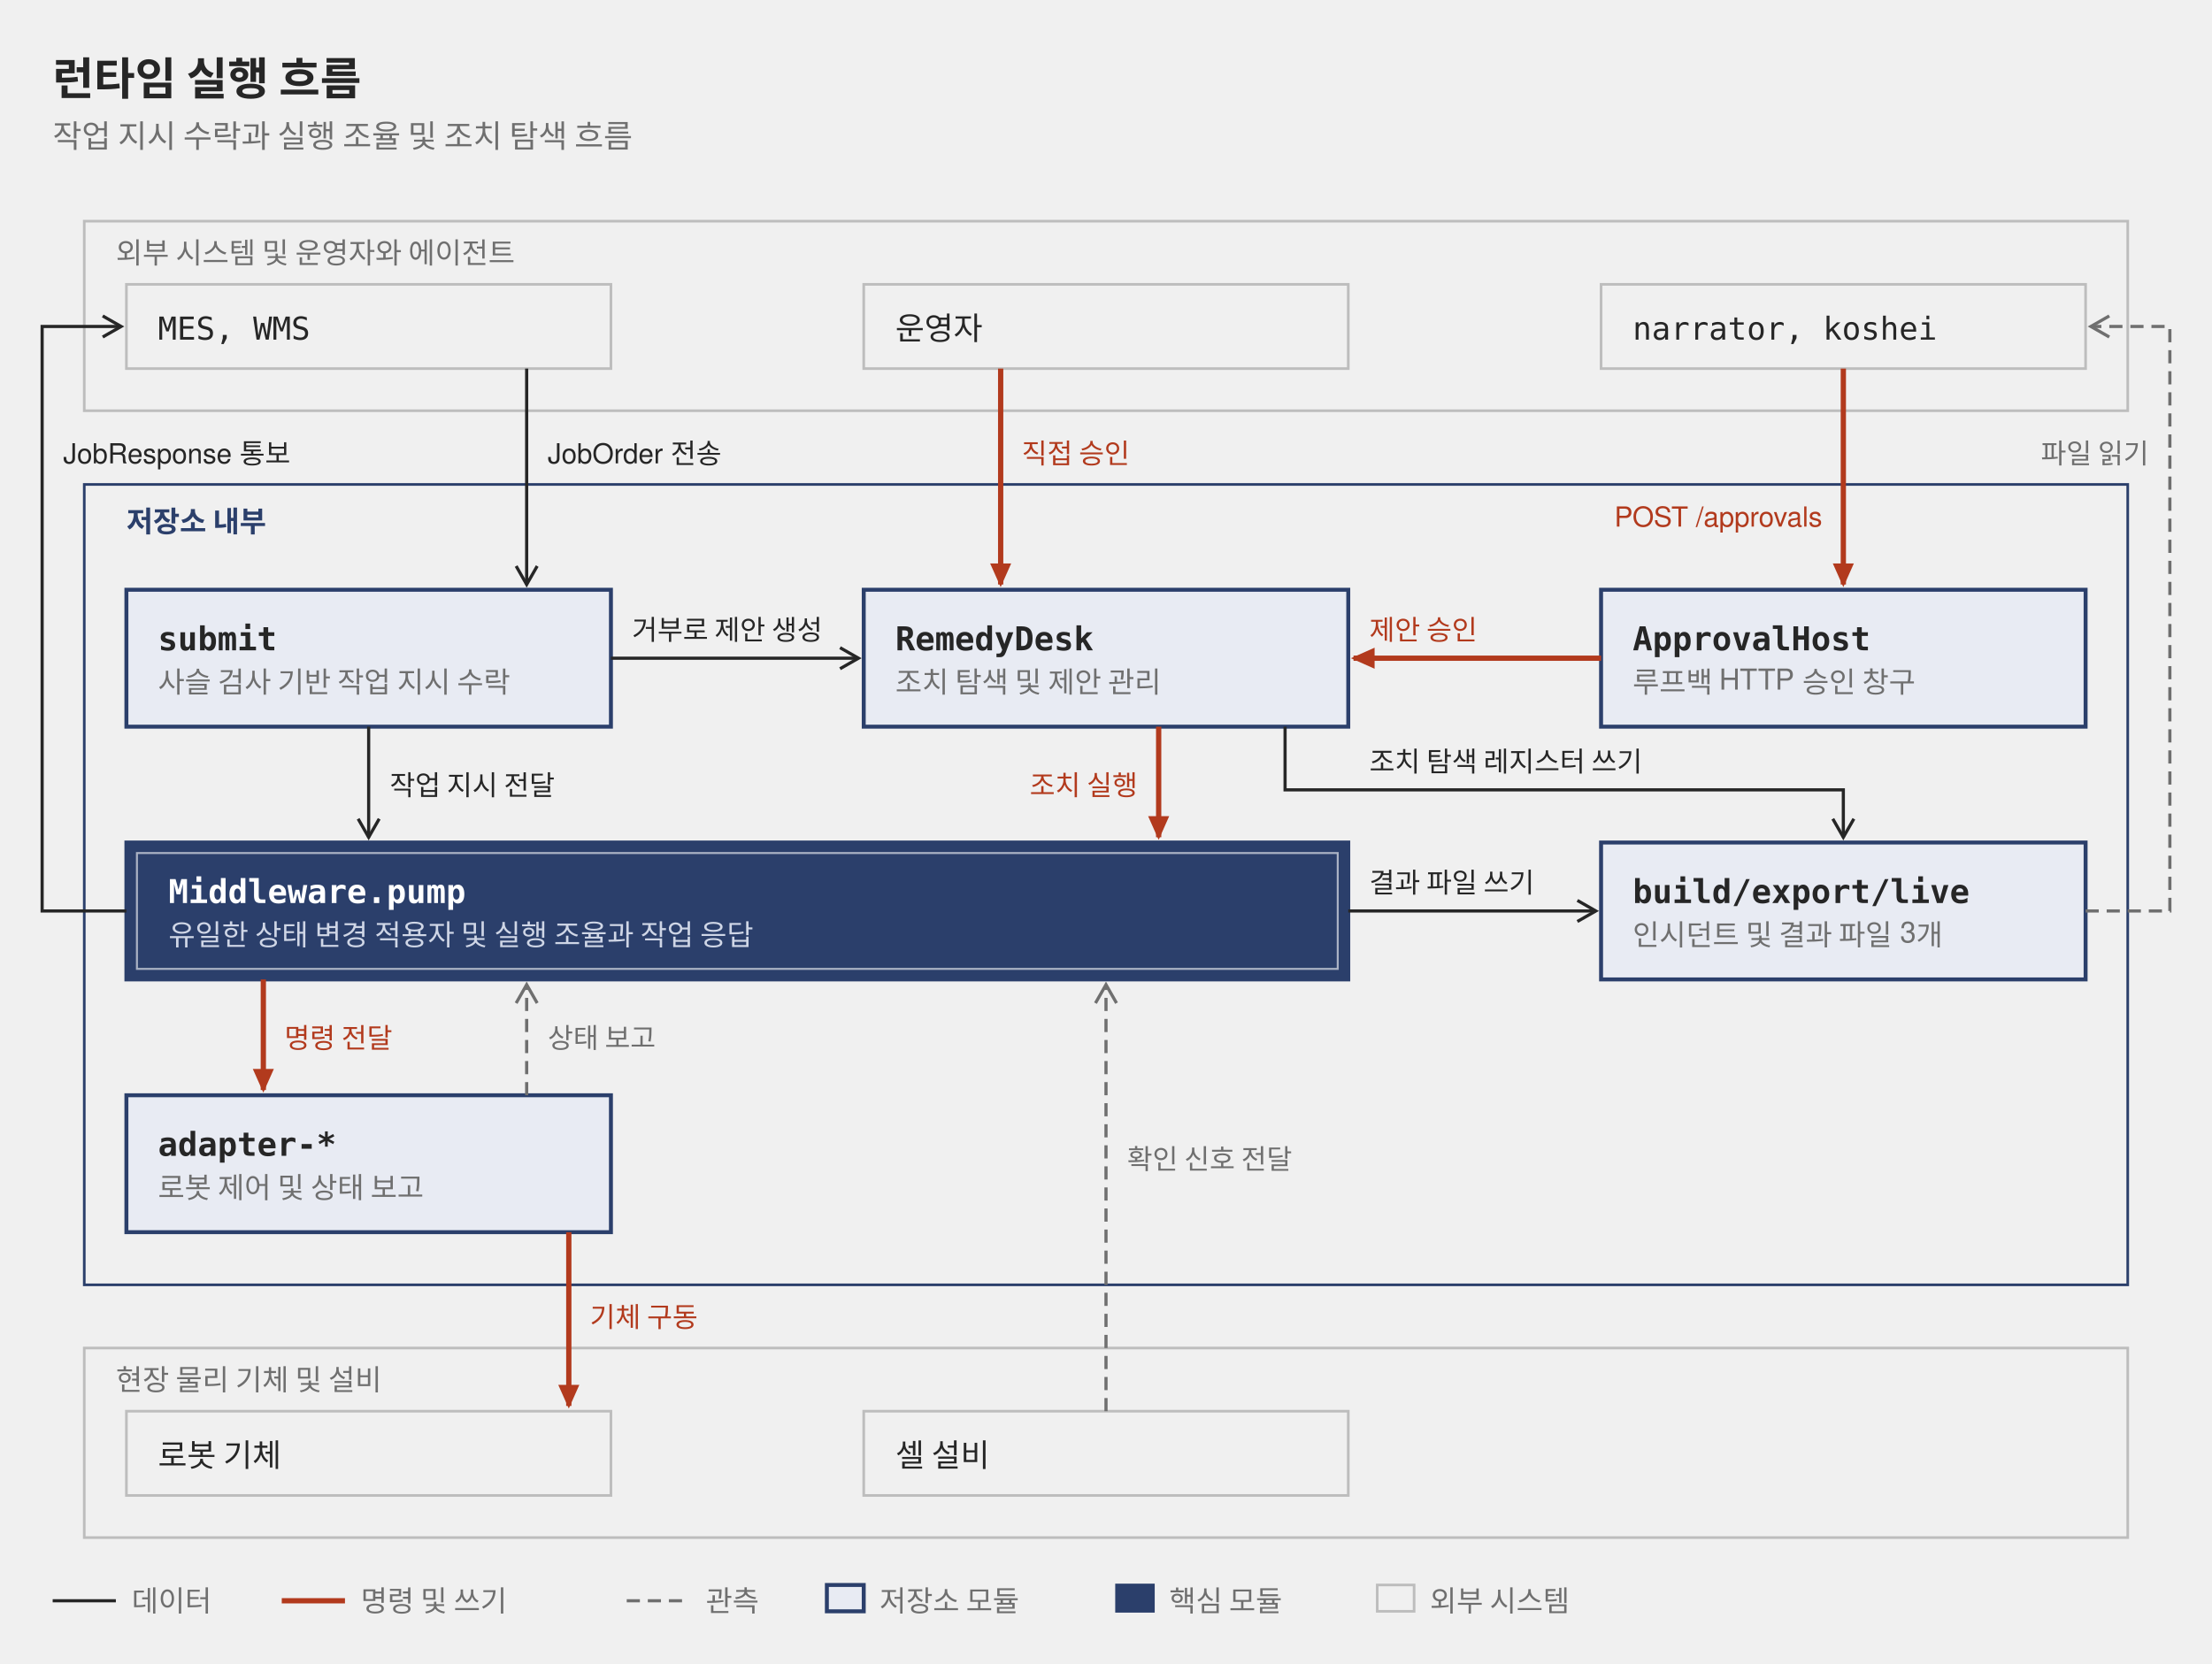
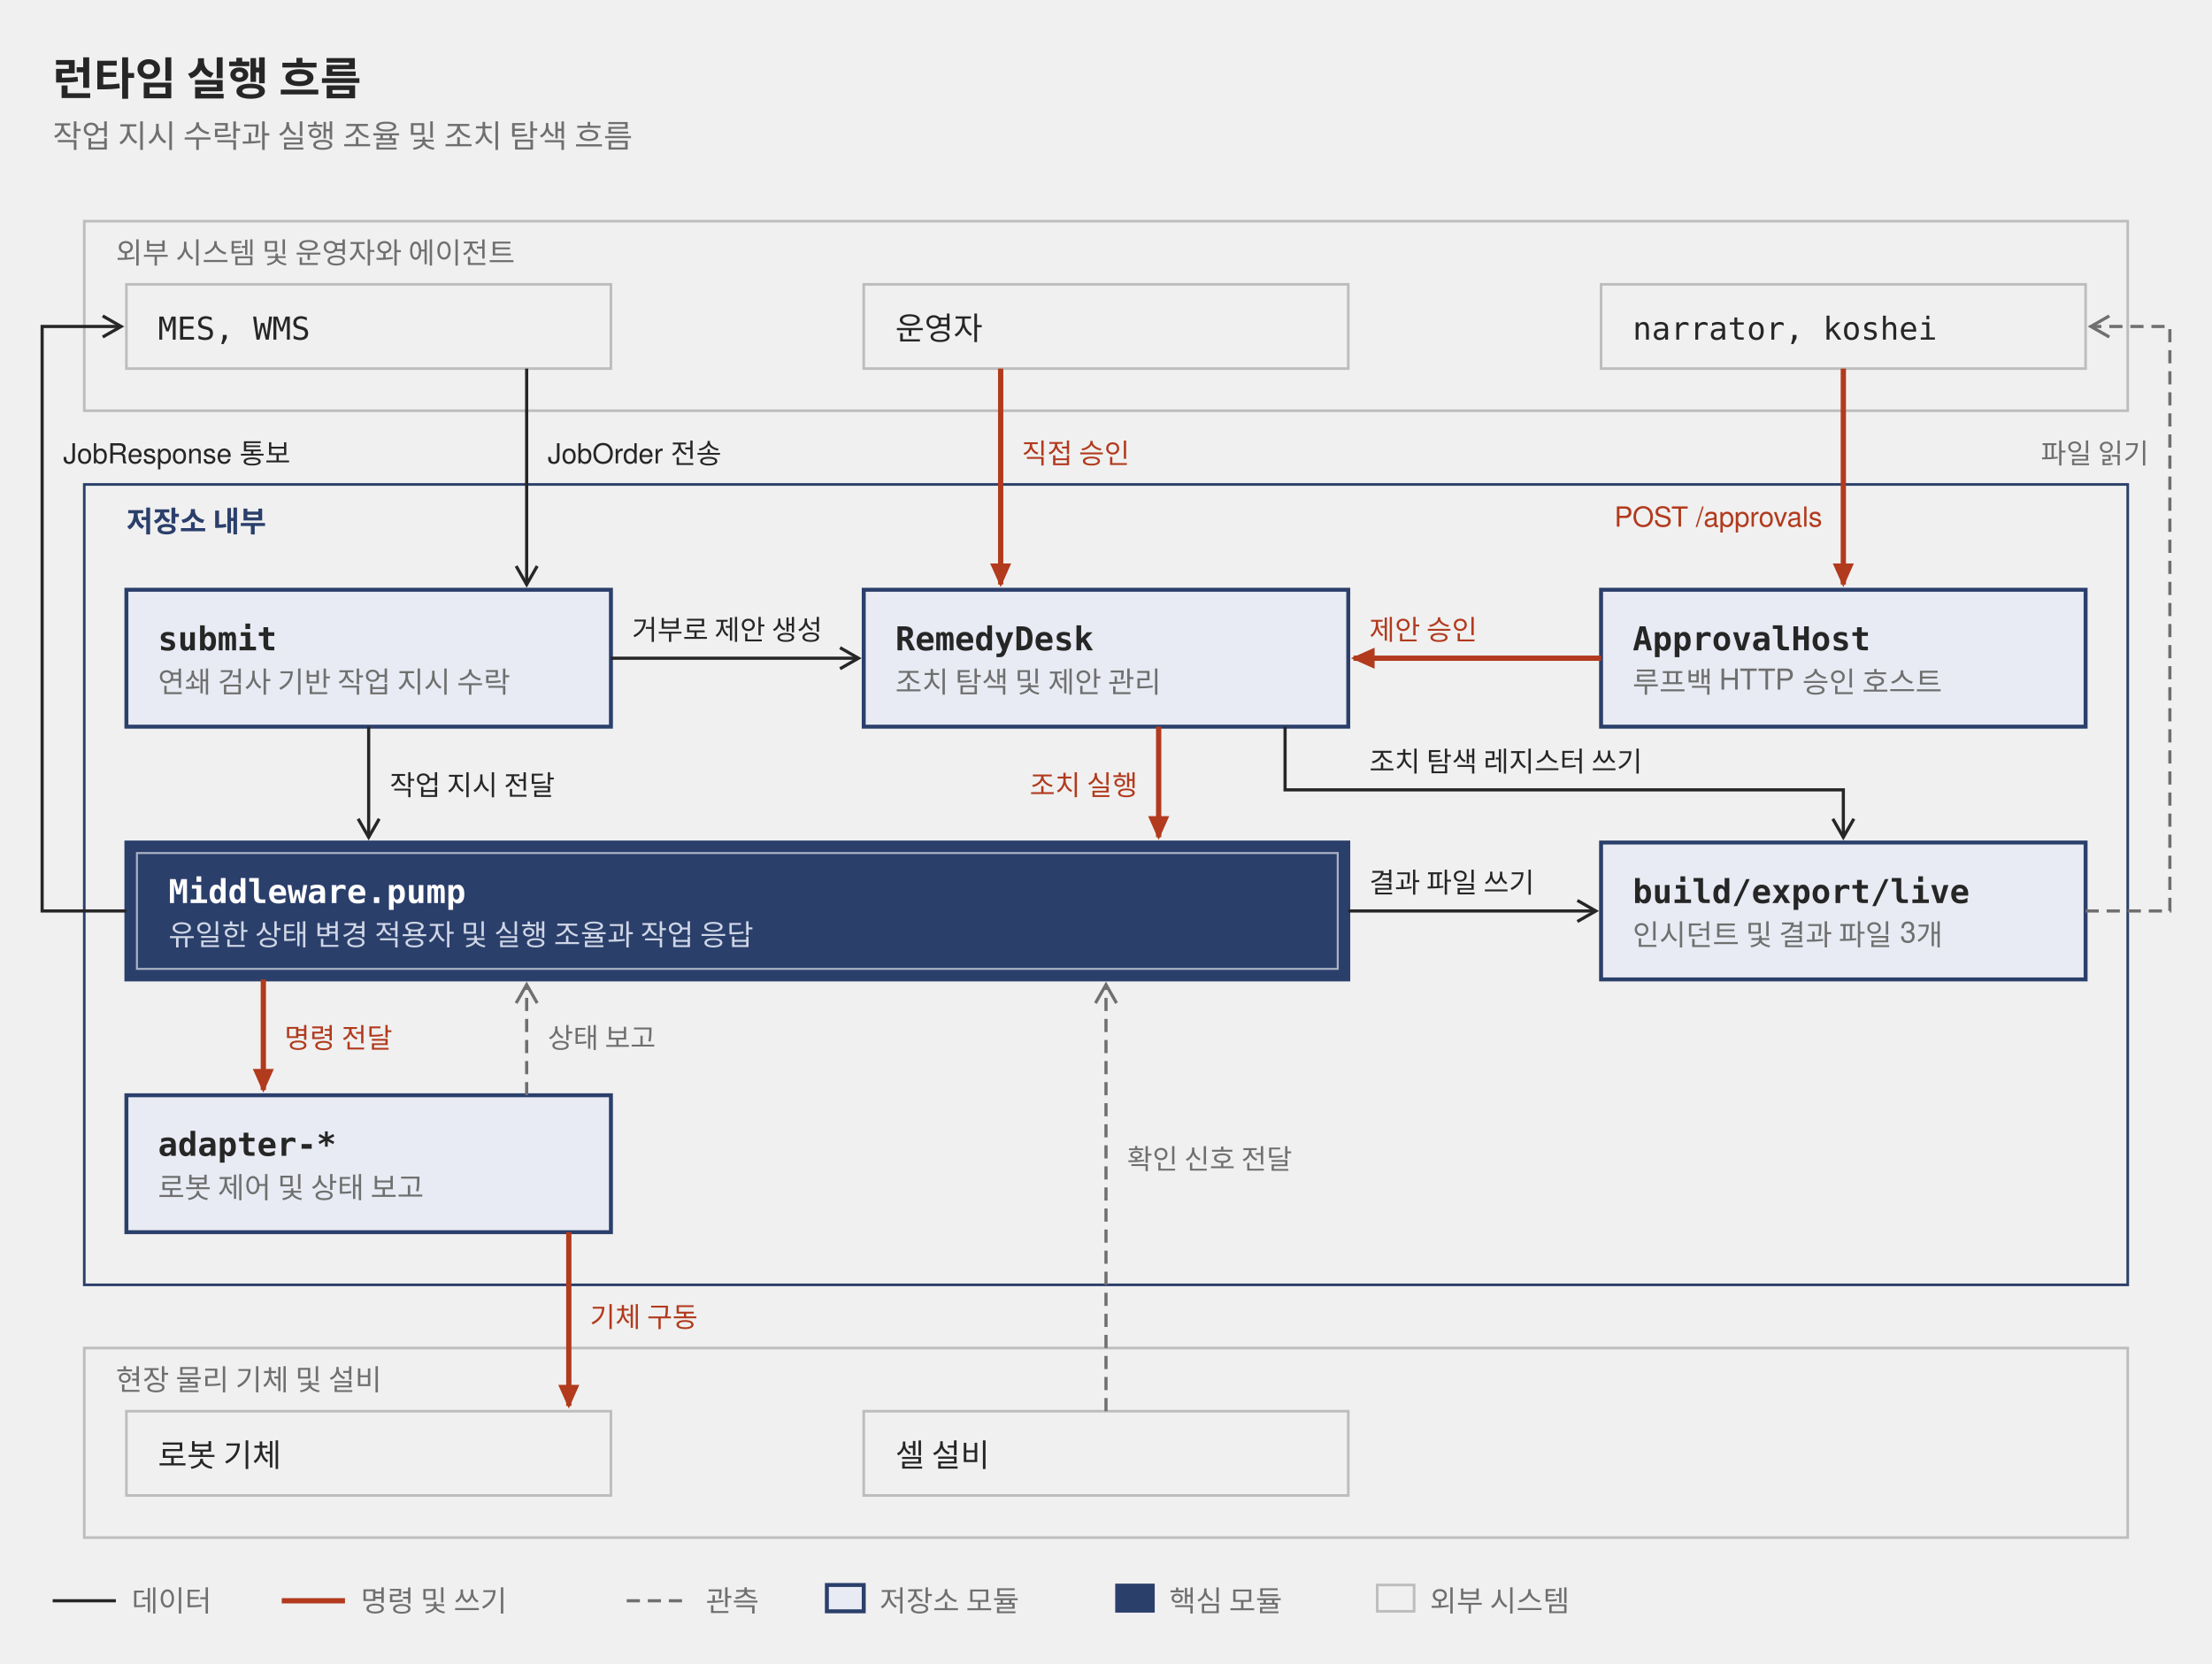
<svg xmlns="http://www.w3.org/2000/svg" width="840" height="632" viewBox="0 0 840 632">
  <defs>
    <marker id="data" markerUnits="userSpaceOnUse" markerWidth="10" markerHeight="10" refX="8" refY="5" orient="auto">
      <path d="M1,1 L8,5 L1,9" fill="none" stroke="#262626" stroke-width="1.2" />
    </marker>
    <marker id="obs" markerUnits="userSpaceOnUse" markerWidth="10" markerHeight="10" refX="8" refY="5" orient="auto">
      <path d="M1,1 L8,5 L1,9" fill="none" stroke="#6f6f6f" stroke-width="1.2" />
    </marker>
    <marker id="cmd" markerUnits="userSpaceOnUse" markerWidth="10" markerHeight="10" refX="8" refY="5" orient="auto">
      <path d="M0,1 L9,5 L0,9 Z" fill="#b23a1d" />
    </marker>
    <marker id="gov" markerUnits="userSpaceOnUse" markerWidth="10" markerHeight="10" refX="8" refY="5" orient="auto">
      <path d="M1,1 L8,5 L1,9" fill="none" stroke="#2b3f6b" stroke-width="1.2" />
    </marker>
  </defs>
  <g font-family="'Helvetica Neue', Helvetica, Arial, 'Apple SD Gothic Neo', 'Malgun Gothic', 'Noto Sans KR', 'Noto Sans CJK KR', sans-serif" fill="#262626">
    <text x="20" y="36" font-size="17" font-weight="700">런타임 실행 흐름</text>
    <text x="20" y="56" font-size="12" fill="#6f6f6f">작업 지시 수락과 실행 조율 및 조치 탐색 흐름</text>
    <rect x="32" y="84" width="776" height="72" fill="none" stroke="#bdbdbd" />
    <text x="44" y="100" font-size="11" fill="#6f6f6f">외부 시스템 및 운영자와 에이전트</text>
    <rect x="48" y="108" width="184" height="32" fill="none" stroke="#bdbdbd" />
    <text x="60" y="129" font-size="12" font-family="Menlo, Consolas, 'DejaVu Sans Mono', monospace">MES, WMS</text>
    <rect x="328" y="108" width="184" height="32" fill="none" stroke="#bdbdbd" />
    <text x="340" y="129" font-size="12">운영자</text>
    <rect x="608" y="108" width="184" height="32" fill="none" stroke="#bdbdbd" />
    <text x="620" y="129" font-size="12" font-family="Menlo, Consolas, 'DejaVu Sans Mono', monospace">narrator, koshei</text>
    <rect x="32" y="184" width="776" height="304" fill="none" stroke="#2b3f6b" />
    <text x="48" y="202" font-size="11" font-weight="700" fill="#2b3f6b">저장소 내부</text>
    <rect x="48" y="224" width="184" height="52" fill="#e8ebf3" stroke="#2b3f6b" stroke-width="1.5" />
    <text x="60" y="247" font-size="12.5" font-weight="700" font-family="Menlo, Consolas, 'DejaVu Sans Mono', monospace">submit</text>
-     <text x="60" y="263" font-size="11" fill="#6f6f6f">사슬 검사 기반 작업 지시 수락</text>
+     <text x="60" y="263" font-size="11" fill="#6f6f6f">연쇄 검사 기반 작업 지시 수락</text>
    <rect x="328" y="224" width="184" height="52" fill="#e8ebf3" stroke="#2b3f6b" stroke-width="1.5" />
    <text x="340" y="247" font-size="12.5" font-weight="700" font-family="Menlo, Consolas, 'DejaVu Sans Mono', monospace">RemedyDesk</text>
    <text x="340" y="263" font-size="11" fill="#6f6f6f">조치 탐색 및 제안 관리</text>
    <rect x="608" y="224" width="184" height="52" fill="#e8ebf3" stroke="#2b3f6b" stroke-width="1.5" />
    <text x="620" y="247" font-size="12.5" font-weight="700" font-family="Menlo, Consolas, 'DejaVu Sans Mono', monospace">ApprovalHost</text>
-     <text x="620" y="263" font-size="11" fill="#6f6f6f">루프백 HTTP 승인 창구</text>
+     <text x="620" y="263" font-size="11" fill="#6f6f6f">루프백 HTTP 승인 호스트</text>
    <rect x="48" y="320" width="464" height="52" fill="#2b3f6b" stroke="#2b3f6b" stroke-width="1.5" />
    <rect x="52" y="324" width="456" height="44" fill="none" stroke="#fff" stroke-width="0.75" stroke-opacity="0.6" />
    <text x="64" y="343" font-size="12.5" font-weight="700" fill="#fff" font-family="Menlo, Consolas, 'DejaVu Sans Mono', monospace">Middleware.pump</text>
    <text x="64" y="359" font-size="11" fill="#cfd6e6">유일한 상태 변경 적용자 및 실행 조율과 작업 응답</text>
    <rect x="608" y="320" width="184" height="52" fill="#e8ebf3" stroke="#2b3f6b" stroke-width="1.5" />
    <text x="620" y="343" font-size="12.5" font-weight="700" font-family="Menlo, Consolas, 'DejaVu Sans Mono', monospace">build/export/live</text>
    <text x="620" y="359" font-size="11" fill="#6f6f6f">인시던트 및 결과 파일 3개</text>
    <rect x="48" y="416" width="184" height="52" fill="#e8ebf3" stroke="#2b3f6b" stroke-width="1.5" />
    <text x="60" y="439" font-size="12.5" font-weight="700" font-family="Menlo, Consolas, 'DejaVu Sans Mono', monospace">adapter-*</text>
    <text x="60" y="455" font-size="11" fill="#6f6f6f">로봇 제어 및 상태 보고</text>
    <rect x="32" y="512" width="776" height="72" fill="none" stroke="#bdbdbd" />
    <text x="44" y="528" font-size="11" fill="#6f6f6f">현장 물리 기체 및 설비</text>
    <rect x="48" y="536" width="184" height="32" fill="none" stroke="#bdbdbd" />
    <text x="60" y="557" font-size="12">로봇 기체</text>
    <rect x="328" y="536" width="184" height="32" fill="none" stroke="#bdbdbd" />
    <text x="340" y="557" font-size="12">셀 설비</text>
    <g fill="none" stroke="#262626" stroke-width="1.2">
      <path d="M200,140 V222" marker-end="url(#data)" />
      <path d="M48,346 H16 V124 H46" marker-end="url(#data)" />
      <path d="M140,276 V318" marker-end="url(#data)" />
      <path d="M232,250 H326" marker-end="url(#data)" />
      <path d="M512,346 H606" marker-end="url(#data)" />
      <path d="M488,276 V300 H700 V318" marker-end="url(#data)" />
    </g>
    <g font-size="10.5" fill="#262626">
      <text x="208" y="176" font-size="10.5">JobOrder 전송</text>
      <text x="24" y="176" font-size="10.5">JobResponse 통보</text>
      <text x="148" y="302" font-size="10.5">작업 지시 전달</text>
      <text x="240" y="243" font-size="10.5">거부로 제안 생성</text>
      <text x="520" y="339" font-size="10.5">결과 파일 쓰기</text>
      <text x="520" y="293" font-size="10.5">조치 탐색 레지스터 쓰기</text>
    </g>
    <g fill="none" stroke="#b23a1d" stroke-width="2">
      <path d="M700,140 V222" marker-end="url(#cmd)" />
      <path d="M608,250 H514" marker-end="url(#cmd)" />
      <path d="M380,140 V222" marker-end="url(#cmd)" />
      <path d="M440,276 V318" marker-end="url(#cmd)" />
      <path d="M100,372 V414" marker-end="url(#cmd)" />
      <path d="M216,468 V534" marker-end="url(#cmd)" />
    </g>
    <g font-size="10.5" fill="#b23a1d">
      <text x="692" y="200" font-size="10.5" text-anchor="end">POST /approvals</text>
      <text x="520" y="243" font-size="10.5">제안 승인</text>
      <text x="388" y="176" font-size="10.5">직접 승인</text>
      <text x="432" y="302" font-size="10.5" text-anchor="end">조치 실행</text>
      <text x="108" y="398" font-size="10.5">명령 전달</text>
      <text x="224" y="504" font-size="10.5">기체 구동</text>
    </g>
    <g fill="none" stroke="#6f6f6f" stroke-width="1.2" stroke-dasharray="5 3">
      <path d="M792,346 H824 V124 H794" marker-end="url(#obs)" />
      <path d="M200,416 V374" marker-end="url(#obs)" />
      <path d="M420,536 V374" marker-end="url(#obs)" />
    </g>
    <g font-size="10.5" fill="#6f6f6f">
      <text x="816" y="176" font-size="10.5" text-anchor="end">파일 읽기</text>
      <text x="208" y="398" font-size="10.5">상태 보고</text>
      <text x="428" y="444" font-size="10.5">확인 신호 전달</text>
    </g>
    <g font-size="10.5" fill="#6f6f6f">
      <path d="M20,608 H44" fill="none" stroke="#262626" stroke-width="1.2" />
      <text x="50" y="612" font-size="11">데이터</text>
      <path d="M107,608 H131" fill="none" stroke="#b23a1d" stroke-width="2" />
      <text x="137" y="612" font-size="11">명령 및 쓰기</text>
      <path d="M238,608 H262" fill="none" stroke="#6f6f6f" stroke-width="1.2" stroke-dasharray="5 3" />
      <text x="268" y="612" font-size="11">관측</text>
      <rect x="314" y="602" width="14" height="10" fill="#e8ebf3" stroke="#2b3f6b" stroke-width="1.5" />
      <text x="334" y="612" font-size="11">저장소 모듈</text>
      <rect x="424" y="602" width="14" height="10" fill="#2b3f6b" stroke="#2b3f6b" />
      <text x="444" y="612" font-size="11">핵심 모듈</text>
      <rect x="523" y="602" width="14" height="10" fill="none" stroke="#bdbdbd" />
      <text x="543" y="612" font-size="11">외부 시스템</text>
    </g>
  </g>
</svg>
